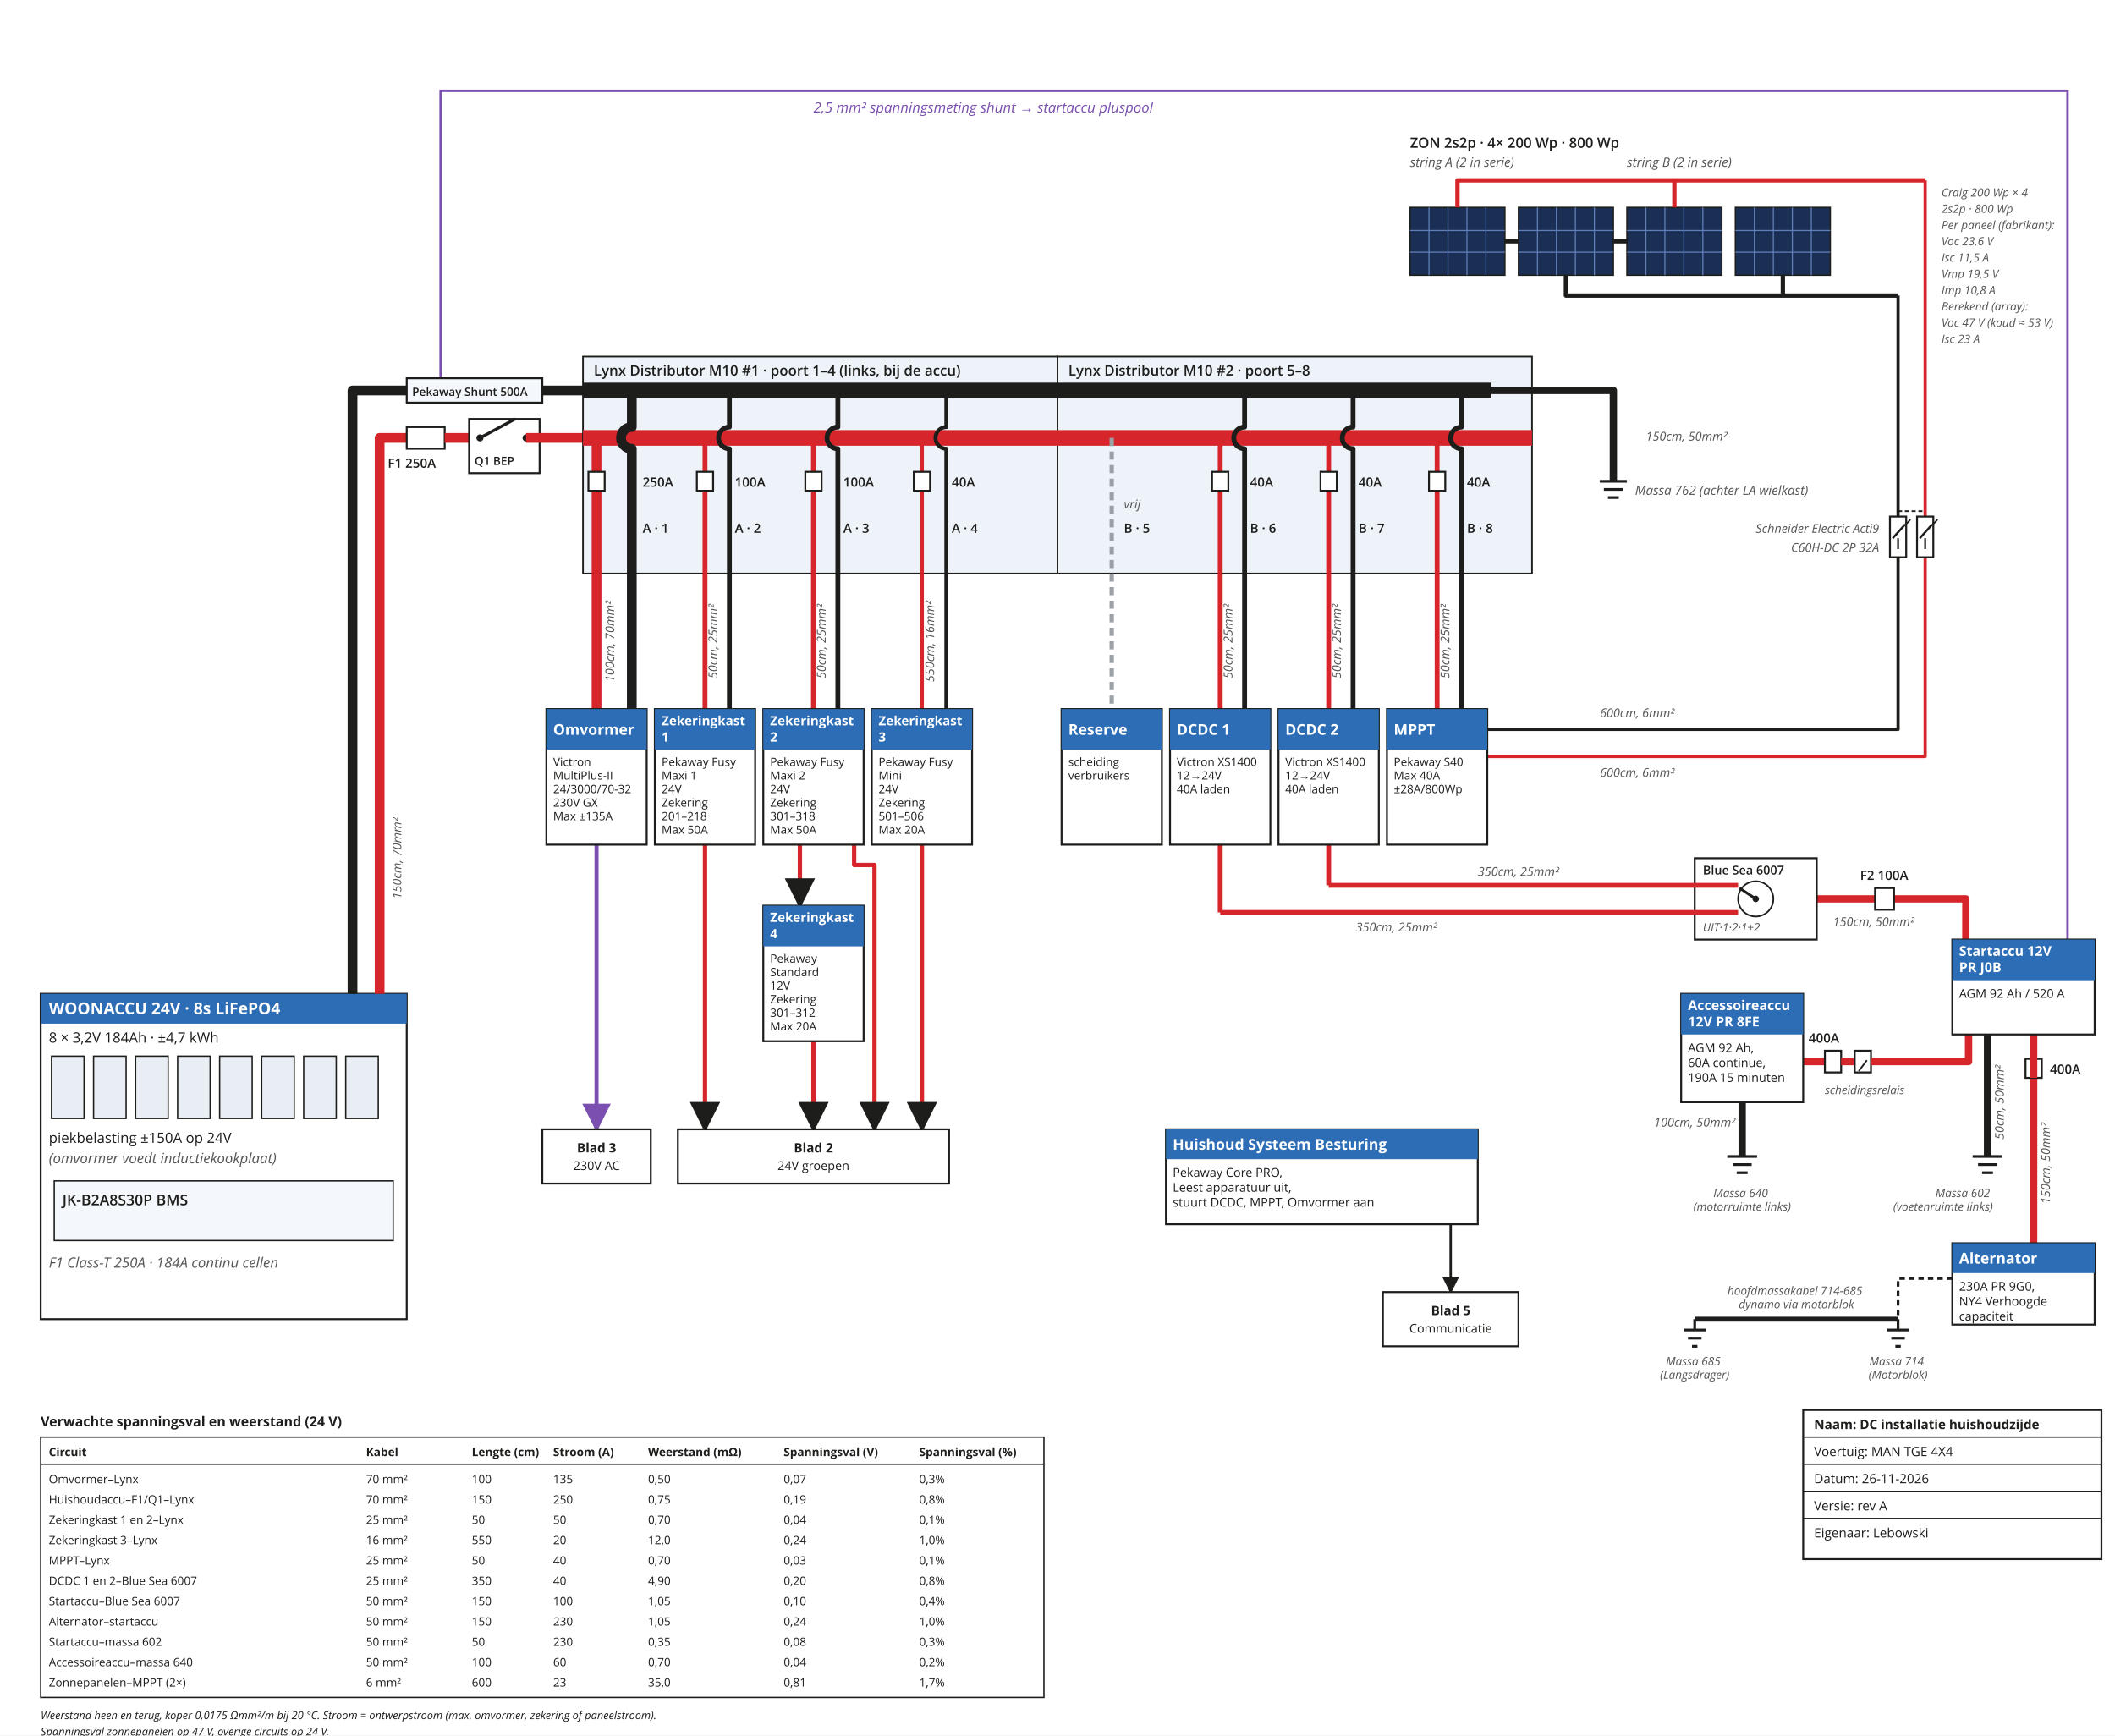
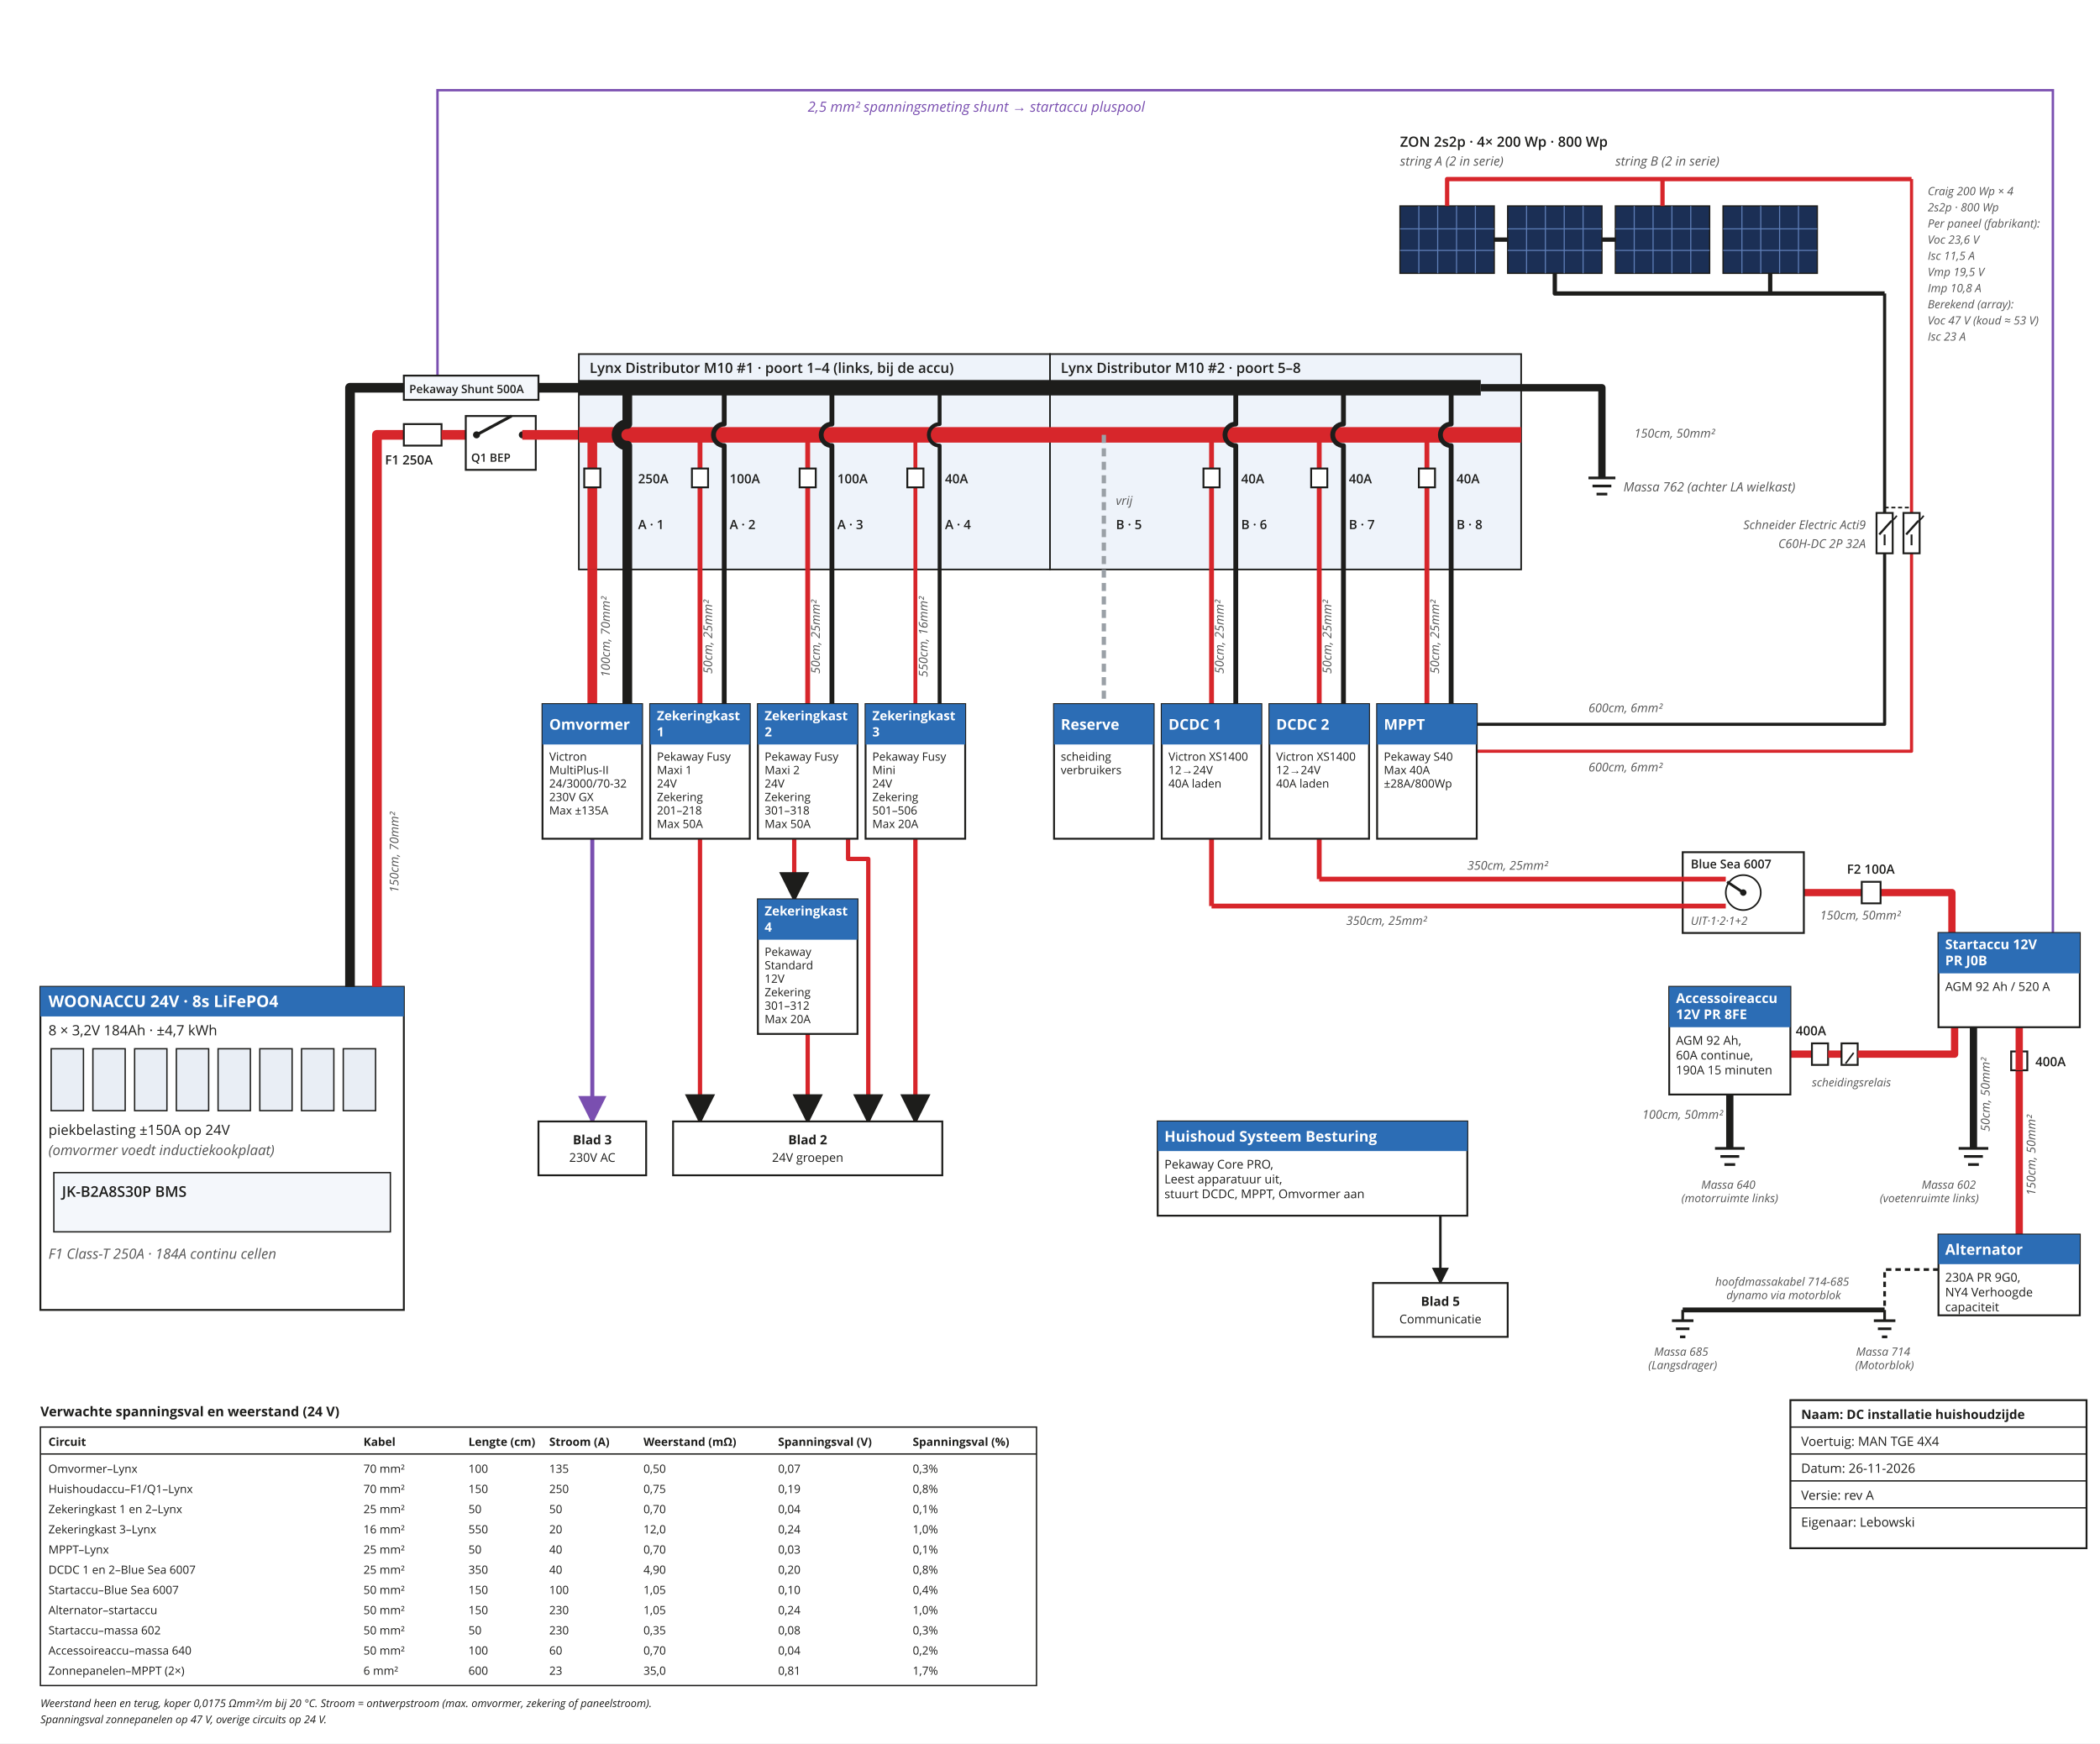
- <svg xmlns="http://www.w3.org/2000/svg" viewBox="0 0 1560 1280" role="img" aria-label="Blad 1 energie en laden: woonaccu links onder, Lynx A en B midden met poorten 1 tot 8, zon 2s2p rechtsboven, 12V voertuigdelen rechts.">
+ <svg xmlns="http://www.w3.org/2000/svg" viewBox="0 0 1560 1295" role="img" aria-label="Blad 1 energie en laden: woonaccu links onder, Lynx A en B midden met poorten 1 tot 8, zon 2s2p rechtsboven, 12V voertuigdelen rechts.">
  <rect width="100%" height="100%" fill="#fff" />
  <defs>
    <style>.p{stroke:#d7262b;stroke-width:3.2;fill:none;stroke-linejoin:round}
.n{stroke:#1d1d1b;stroke-width:3.2;fill:none;stroke-linejoin:round}
.ac{stroke:#7a4fb0;stroke-width:3;fill:none}
.box{fill:#fff;stroke:#1d1d1b;stroke-width:1.4}
.hd{fill:#2c6db5}
.ht{fill:#fff;font:700 12px 'Open Sans',Arial,sans-serif}
.bt{fill:#1d1d1b;font:400 11px 'Open Sans',Arial,sans-serif}
.lb{fill:#1d1d1b;font:600 11px 'Open Sans',Arial,sans-serif}
.cb{fill:#555;font:italic 400 10.5px 'Open Sans',Arial,sans-serif}
.fz{fill:#fff;stroke:#1d1d1b;stroke-width:1.4}
.fr{fill:#eef3fa;stroke:#1d1d1b;stroke-width:1.2}
.pv{fill:#1b2f55;stroke:#1d1d1b}
</style>
    <marker id="ar" viewBox="0 0 10 10" refX="9" refY="5" markerWidth="7" markerHeight="7" orient="auto-start-reverse">
      <path d="M0 0L10 5L0 10z" fill="#1d1d1b" />
    </marker>
    <marker id="arp" viewBox="0 0 10 10" refX="9" refY="5" markerWidth="7" markerHeight="7" orient="auto-start-reverse">
      <path d="M0 0L10 5L0 10z" fill="#7a4fb0" />
    </marker>
    <g id="pvp">
      <rect width="70" height="50" class="pv" />
      <path d="M0 17H70M0 33H70M14 0V50M28 0V50M42 0V50M56 0V50" stroke="#5f7fb8" stroke-width=".8" />
    </g>
  </defs>
  <g transform="translate(0,93)">
    <use href="#pvp" x="1040" y="60" />
    <use href="#pvp" x="1120" y="60" />
    <use href="#pvp" x="1200" y="60" />
    <use href="#pvp" x="1280" y="60" />
    <path d="M1110 85H1120" class="n" />
    <path d="M1190 85H1200" class="n" />
    <path d="M1075 60V40H1420" class="p" />
    <path d="M1155 110V125H1400" class="n" />
    <path d="M1235 60V40" class="p" />
    <path d="M1315 110V125" class="n" />
    <text x="1432" y="52" class="cb" style="font-size:8.5px">Craig 200 Wp × 4</text>
    <text x="1432" y="64" class="cb" style="font-size:8.5px">2s2p · 800 Wp</text>
    <text x="1432" y="76" class="cb" style="font-size:8.5px">Per paneel (fabrikant):</text>
    <text x="1432" y="88" class="cb" style="font-size:8.5px">Voc 23,6 V</text>
    <text x="1432" y="100" class="cb" style="font-size:8.5px">Isc 11,5 A</text>
    <text x="1432" y="112" class="cb" style="font-size:8.5px">Vmp 19,5 V</text>
    <text x="1432" y="124" class="cb" style="font-size:8.5px">Imp 10,8 A</text>
    <text x="1432" y="136" class="cb" style="font-size:8.5px">Berekend (array):</text>
    <text x="1432" y="148" class="cb" style="font-size:8.5px">Voc 47 V (koud ≈ 53 V)</text>
    <text x="1432" y="160" class="cb" style="font-size:8.5px">Isc 23 A</text>
    <text x="1040" y="30" class="cb" style="font-size:9.5px">string A (2 in serie)</text>
    <text x="1200" y="30" class="cb" style="font-size:9.5px">string B (2 in serie)</text>
    <text x="1040" y="16" class="lb" style="font-size:10.5px">ZON 2s2p · 4× 200 Wp · 800 Wp</text>
    <path d="M1420 40V465H1097" class="p" style="stroke-width:2.34" />
    <text x="1180" y="480" class="cb" style="font-size:9px">600cm, 6mm²</text>
    <path d="M1400 125V445H1097" class="n" style="stroke-width:2.34" />
    <text x="1180" y="436" class="cb" style="font-size:9px">600cm, 6mm²</text>
    <path d="M1400 284H1420" stroke="#1d1d1b" stroke-width="1.2" stroke-dasharray="3 2" />
    <rect x="1394" y="288" width="12" height="30" fill="#fff" stroke="#1d1d1b" stroke-width="1.4" />
    <path d="M1400 312V304" stroke="#1d1d1b" stroke-width="1.4" />
    <path d="M1396 304L1405 294" stroke="#1d1d1b" stroke-width="1.6" />
    <path d="M1405 294Q1408 292 1409 290" stroke="#1d1d1b" stroke-width="1.2" fill="none" />
    <rect x="1414" y="288" width="12" height="30" fill="#fff" stroke="#1d1d1b" stroke-width="1.4" />
    <path d="M1420 312V304" stroke="#1d1d1b" stroke-width="1.4" />
    <path d="M1416 304L1425 294" stroke="#1d1d1b" stroke-width="1.6" />
    <path d="M1425 294Q1428 292 1429 290" stroke="#1d1d1b" stroke-width="1.2" fill="none" />
    <path d="M1070 810V860" stroke="#1d1d1b" stroke-width="1.8" marker-end="url(#ar)" />
    <rect x="1020" y="860" width="100" height="40" class="box" />
    <text x="1070" y="877" text-anchor="middle" class="ht" style="font-size:9.5px;fill:#1d1d1b">Blad 5</text>
    <text x="1070" y="890" text-anchor="middle" class="bt" style="font-size:9px">Communicatie</text>
    <text x="1386" y="300" class="cb" style="font-size:9px" text-anchor="end">Schneider Electric Acti9</text>
    <text x="1386" y="314" class="cb" style="font-size:9px" text-anchor="end">C60H-DC 2P 32A</text>
    <path d="M325 187V-26H1525V600" stroke="#7a4fb0" stroke-width="1.8" fill="none" />
    <text x="600" y="-10" class="cb" style="fill:#7a4fb0">2,5 mm² spanningsmeting shunt → startaccu pluspool</text>
    <rect x="30" y="640" width="270" height="240" class="box" />
    <rect x="30" y="640" width="270" height="22" class="hd" />
    <text x="36" y="655" class="ht">WOONACCU 24V · 8s LiFePO4</text>
    <text x="36" y="676" class="bt" style="font-size:10.5px">8 × 3,2V 184Ah · ±4,7 kWh</text>
    <rect x="38" y="686" width="24" height="46" fill="#e9eef5" stroke="#1d1d1b" />
    <rect x="69" y="686" width="24" height="46" fill="#e9eef5" stroke="#1d1d1b" />
    <rect x="100" y="686" width="24" height="46" fill="#e9eef5" stroke="#1d1d1b" />
    <rect x="131" y="686" width="24" height="46" fill="#e9eef5" stroke="#1d1d1b" />
    <rect x="162" y="686" width="24" height="46" fill="#e9eef5" stroke="#1d1d1b" />
    <rect x="193" y="686" width="24" height="46" fill="#e9eef5" stroke="#1d1d1b" />
    <rect x="224" y="686" width="24" height="46" fill="#e9eef5" stroke="#1d1d1b" />
    <rect x="255" y="686" width="24" height="46" fill="#e9eef5" stroke="#1d1d1b" />
    <text x="36" y="750" class="bt" style="font-size:10.5px">piekbelasting ±150A op 24V</text>
    <text x="36" y="765" class="cb">(omvormer voedt inductiekookplaat)</text>
    <rect x="40" y="778" width="250" height="44" fill="#f4f7fb" stroke="#1d1d1b" />
    <text x="46" y="796" class="lb">JK-B2A8S30P BMS</text>
    <text x="36" y="842" class="cb">F1 Class-T 250A · 184A continu cellen</text>
    <path d="M260 640V195H300" class="n" style="stroke-width:7.2" />
    <path d="M280 640V230H300" class="p" style="stroke-width:7.2" />
    <text transform="translate(296,540) rotate(-90)" text-anchor="middle" class="cb" style="font-size:9px">150cm, 70mm²</text>
    <path d="M400 195H430" class="n" style="stroke-width:7.2" />
    <rect x="300" y="186" width="100" height="18" class="box" style="fill:#f4f7fb" />
    <text x="304" y="199" class="lb" style="font-size:8.5px">Pekaway Shunt 500A</text>
    <rect x="300" y="222" width="28" height="16" class="fz" />
    <text x="286" y="252" class="lb" style="font-size:9.5px">F1 250A</text>
    <path d="M328 230H346" class="p" style="stroke-width:7.2" />
    <rect x="346" y="216" width="52" height="40" fill="none" stroke="#1d1d1b" stroke-width="1.4" />
    <circle cx="354" cy="230" r="2.6" fill="#1d1d1b" />
    <circle cx="388" cy="230" r="2.6" fill="#1d1d1b" />
    <path d="M354 230L380 216" stroke="#1d1d1b" stroke-width="2.2" />
    <path d="M388 230H430" class="p" style="stroke-width:7.2" />
    <text x="350" y="250" class="lb" style="font-size:8.5px">Q1 BEP</text>
    <rect x="430" y="170" width="350" height="160" class="fr" />
    <text x="438" y="184" class="lb" style="font-size:10.5px">Lynx Distributor M10 #1 · poort 1–4 (links, bij de accu)</text>
    <rect x="780" y="170" width="350" height="160" class="fr" />
    <text x="788" y="184" class="lb" style="font-size:10.5px">Lynx Distributor M10 #2 · poort 5–8</text>
    <path d="M430 195H1100" class="n" style="stroke-width:11.5" />
    <path d="M430 230H1130" class="p" style="stroke-width:11.5" />
    <path d="M1100 195H1190V262" class="n" style="stroke-width:5.4" />
    <text x="1214" y="232" class="cb" style="font-size:9px">150cm, 50mm²</text>
    <path d="M1180 262H1200M1183 268H1197M1186 274H1194" stroke="#1d1d1b" stroke-width="2" />
    <text x="1206" y="272" class="cb" style="font-size:9.5px">Massa 762 (achter LA wielkast)</text>
    <path d="M466 430V238a8 8 0 0 1 0-16V195" class="n" style="stroke-width:7.2" />
    <path d="M538 430V238a8 8 0 0 1 0-16V195" class="n" style="stroke-width:3.6" />
    <path d="M618 430V238a8 8 0 0 1 0-16V195" class="n" style="stroke-width:3.6" />
    <path d="M698 430V238a8 8 0 0 1 0-16V195" class="n" style="stroke-width:2.88" />
    <path d="M918 430V238a8 8 0 0 1 0-16V195" class="n" style="stroke-width:3.6" />
    <path d="M998 430V238a8 8 0 0 1 0-16V195" class="n" style="stroke-width:3.6" />
    <path d="M1078 430V238a8 8 0 0 1 0-16V195" class="n" style="stroke-width:3.6" />
    <path d="M440 230V330" class="p" style="stroke-width:7.2" />
    <rect x="434" y="255" width="12" height="14" class="fz" />
    <text x="474" y="266" class="lb" style="font-size:9.5px">250A</text>
    <text x="474" y="300" class="lb" style="font-size:9.5px">A · 1</text>
    <path d="M440 330V430" class="p" style="stroke-width:7.2" />
    <path d="M520 230V330" class="p" style="stroke-width:3.6" />
    <rect x="514" y="255" width="12" height="14" class="fz" />
    <text x="542" y="266" class="lb" style="font-size:9.5px">100A</text>
    <text x="542" y="300" class="lb" style="font-size:9.5px">A · 2</text>
    <path d="M520 330V430" class="p" style="stroke-width:3.6" />
    <path d="M600 230V330" class="p" style="stroke-width:3.6" />
    <rect x="594" y="255" width="12" height="14" class="fz" />
    <text x="622" y="266" class="lb" style="font-size:9.5px">100A</text>
    <text x="622" y="300" class="lb" style="font-size:9.5px">A · 3</text>
    <path d="M600 330V430" class="p" style="stroke-width:3.6" />
    <path d="M680 230V330" class="p" style="stroke-width:2.88" />
    <rect x="674" y="255" width="12" height="14" class="fz" />
    <text x="702" y="266" class="lb" style="font-size:9.5px">40A</text>
    <text x="702" y="300" class="lb" style="font-size:9.5px">A · 4</text>
    <path d="M680 330V430" class="p" style="stroke-width:2.88" />
    <path d="M820 230V330" class="p" style="stroke:#9aa0a6;stroke-dasharray:6 4" />
    <text x="829" y="282" class="cb" style="font-size:9px">vrij</text>
    <text x="829" y="300" class="lb" style="font-size:9.5px">B · 5</text>
    <path d="M820 330V430" class="p" style="stroke:#9aa0a6;stroke-dasharray:6 4" />
    <path d="M900 230V330" class="p" style="stroke-width:3.6" />
    <rect x="894" y="255" width="12" height="14" class="fz" />
    <text x="922" y="266" class="lb" style="font-size:9.5px">40A</text>
    <text x="922" y="300" class="lb" style="font-size:9.5px">B · 6</text>
    <path d="M900 330V430" class="p" style="stroke-width:3.6" />
    <path d="M980 230V330" class="p" style="stroke-width:3.6" />
    <rect x="974" y="255" width="12" height="14" class="fz" />
    <text x="1002" y="266" class="lb" style="font-size:9.5px">40A</text>
    <text x="1002" y="300" class="lb" style="font-size:9.5px">B · 7</text>
    <path d="M980 330V430" class="p" style="stroke-width:3.6" />
    <path d="M1060 230V330" class="p" style="stroke-width:3.6" />
    <rect x="1054" y="255" width="12" height="14" class="fz" />
    <text x="1082" y="266" class="lb" style="font-size:9.5px">40A</text>
    <text x="1082" y="300" class="lb" style="font-size:9.5px">B · 8</text>
    <path d="M1060 330V430" class="p" style="stroke-width:3.6" />
    <path d="M440 530V740" class="ac" marker-end="url(#arp)" />
    <path d="M520 530V740" class="p" marker-end="url(#ar)" />
    <path d="M630 530V545H645V740" class="p" marker-end="url(#ar)" />
    <path d="M590 530V575" class="p" marker-end="url(#ar)" />
    <path d="M600 675V740" class="p" marker-end="url(#ar)" />
    <path d="M680 530V740" class="p" marker-end="url(#ar)" />
    <path d="M1450 600V570H1340" class="p" style="stroke-width:5.4" />
    <rect x="1383" y="562" width="14" height="16" class="fz" />
    <text x="1372" y="556" class="lb" style="font-size:9.5px">F2 100A</text>
    <text x="1352" y="590" class="cb" style="font-size:9px">150cm, 50mm²</text>
    <rect x="1250" y="540" width="90" height="60" class="box" />
    <circle cx="1295" cy="570" r="13" fill="#fff" stroke="#1d1d1b" stroke-width="1.2" />
    <circle cx="1295" cy="570" r="2.4" fill="#1d1d1b" />
    <path d="M1295 570L1283 562" stroke="#1d1d1b" stroke-width="2" />
    <text x="1256" y="552" class="lb" style="font-size:9px">Blue Sea 6007</text>
    <text x="1256" y="594" class="cb" style="font-size:8.5px">UIT·1·2·1+2</text>
    <path d="M1250 560H1282" class="p" style="stroke-width:3.6" />
    <path d="M1250 580H1282" class="p" style="stroke-width:3.6" />
    <path d="M980 560V530" class="p" style="stroke-width:3.6" />
    <path d="M980 560H1250" class="p" style="stroke-width:3.6" />
    <path d="M900 580V530" class="p" style="stroke-width:3.6" />
    <path d="M900 580H1250" class="p" style="stroke-width:3.6" />
    <text x="1090" y="553" class="cb" style="font-size:9px">350cm, 25mm²</text>
    <text x="1000" y="594" class="cb" style="font-size:9px">350cm, 25mm²</text>
    <path d="M1330 690H1346" class="p" style="stroke-width:5.4" />
    <rect x="1346" y="682" width="12" height="16" class="fz" />
    <text x="1334" y="676" class="lb" style="font-size:9.5px">400A</text>
    <path d="M1358 690H1368" class="p" style="stroke-width:5.4" />
    <rect x="1368" y="682" width="12" height="16" class="fz" />
    <path d="M1371 697L1377 689" stroke="#1d1d1b" stroke-width="1.2" />
    <text x="1346" y="714" class="cb" style="font-size:8.5px">scheidingsrelais</text>
    <path d="M1380 690H1452V670" class="p" style="stroke-width:5.4" />
    <path d="M1466 670V760" class="n" style="stroke-width:5.4" />
    <path d="M1455 760H1477M1459 766H1473M1462 772H1470" stroke="#1d1d1b" stroke-width="2" />
    <text x="1470" y="790" text-anchor="end" class="cb" style="font-size:8.5px">
      <tspan x="1470" dy="0">Massa 602</tspan>
      <tspan x="1470" dy="10">(voetenruimte links)</tspan>
    </text>
    <path d="M1440 850H1400V880" stroke="#1d1d1b" stroke-width="2" stroke-dasharray="4 3" fill="none" />
    <path d="M1400 880H1250" class="n" style="stroke-width:3.6" />
    <text x="1325" y="862" text-anchor="middle" class="cb" style="font-size:8.5px">
      <tspan x="1325" dy="0">hoofdmassakabel 714-685</tspan>
      <tspan x="1325" dy="10">dynamo via motorblok</tspan>
    </text>
    <path d="M1400 880V888M1392 888H1408M1395 894H1405M1398 900H1402" stroke="#1d1d1b" stroke-width="2" />
    <text x="1400" y="914" text-anchor="middle" class="cb" style="font-size:8.5px">
      <tspan x="1400" dy="0">Massa 714</tspan>
      <tspan x="1400" dy="10">(Motorblok)</tspan>
    </text>
    <path d="M1250 880V888M1242 888H1258M1245 894H1255M1248 900H1252" stroke="#1d1d1b" stroke-width="2" />
    <text x="1250" y="914" text-anchor="middle" class="cb" style="font-size:8.5px">
      <tspan x="1250" dy="0">Massa 685</tspan>
      <tspan x="1250" dy="10">(Langsdrager)</tspan>
    </text>
    <path d="M1285 720V760" class="n" style="stroke-width:5.4" />
    <path d="M1274 760H1296M1278 766H1292M1281 772H1289" stroke="#1d1d1b" stroke-width="2" />
    <text x="1280" y="738" text-anchor="end" class="cb" style="font-size:9px">100cm, 50mm²</text>
    <text x="1285" y="790" text-anchor="middle" class="cb" style="font-size:8.5px">
      <tspan x="1285" dy="0">Massa 640</tspan>
      <tspan x="1285" dy="10">(motorruimte links)</tspan>
    </text>
    <path d="M1500 824V688" class="p" style="stroke-width:5.4" />
    <rect x="1494" y="688" width="12" height="14" class="fz" />
    <path d="M1500 702V670" class="p" style="stroke-width:5.4" />
    <text x="1512" y="699" class="lb" style="font-size:9.5px">400A</text>
    <text transform="translate(1478,720) rotate(-90)" text-anchor="middle" class="cb" style="font-size:9px">50cm, 50mm²</text>
    <text transform="translate(1512,765) rotate(-90)" text-anchor="middle" class="cb" style="font-size:9px">150cm, 50mm²</text>
    <g transform="translate(30,987)">
      <text x="0" y="12" class="bt" style="font-size:9.5px;font-weight:700;fill:#1d1d1b">Legenda:</text>
      <g transform="translate(70,0)">
        <path d="M0 8H36" class="p" />
        <text x="44" y="12" class="bt">+ 24V / 12V</text>
        <path d="M140 8H176" class="n" />
        <text x="184" y="12" class="bt">− min</text>
        <path d="M260 8H296" class="ac" />
        <text x="304" y="12" class="bt">230V AC</text>
        <path d="M360 8H396" stroke="#7a4fb0" stroke-width="1.8" />
        <text x="404" y="12" class="bt">meting 2,5 mm²</text>
        <rect x="520" y="1" width="30" height="14" class="fz" />
        <text x="558" y="12" class="bt">zekering</text>
      </g>
    </g>
    <rect x="403" y="430" width="74" height="100" class="box" />
    <rect x="403" y="430" width="74" height="30" class="hd" />
    <text x="408" y="449" class="ht" style="font-size:11px">Omvormer</text>
    <text x="408" y="472" class="bt" style="font-size:8.5px">Victron</text>
    <text x="408" y="482" class="bt" style="font-size:8.5px">MultiPlus-II</text>
    <text x="408" y="492" class="bt" style="font-size:8.5px">24/3000/70-32</text>
    <text x="408" y="502" class="bt" style="font-size:8.5px">230V GX</text>
    <text x="408" y="512" class="bt" style="font-size:8.5px">Max ±135A</text>
    <rect x="483" y="430" width="74" height="100" class="box" />
    <rect x="483" y="430" width="74" height="30" class="hd" />
    <text x="488" y="442" class="ht" style="font-size:9.5px">Zekeringkast</text>
    <text x="488" y="454" class="ht" style="font-size:9.5px">1</text>
    <text x="488" y="472" class="bt" style="font-size:8.5px">Pekaway Fusy</text>
    <text x="488" y="482" class="bt" style="font-size:8.5px">Maxi 1</text>
    <text x="488" y="492" class="bt" style="font-size:8.5px">24V</text>
    <text x="488" y="502" class="bt" style="font-size:8.5px">Zekering</text>
    <text x="488" y="512" class="bt" style="font-size:8.5px">201–218</text>
    <text x="488" y="522" class="bt" style="font-size:8.5px">Max 50A</text>
    <rect x="563" y="430" width="74" height="100" class="box" />
    <rect x="563" y="430" width="74" height="30" class="hd" />
    <text x="568" y="442" class="ht" style="font-size:9.5px">Zekeringkast</text>
    <text x="568" y="454" class="ht" style="font-size:9.5px">2</text>
    <text x="568" y="472" class="bt" style="font-size:8.5px">Pekaway Fusy</text>
    <text x="568" y="482" class="bt" style="font-size:8.5px">Maxi 2</text>
    <text x="568" y="492" class="bt" style="font-size:8.5px">24V</text>
    <text x="568" y="502" class="bt" style="font-size:8.5px">Zekering</text>
    <text x="568" y="512" class="bt" style="font-size:8.5px">301–318</text>
    <text x="568" y="522" class="bt" style="font-size:8.5px">Max 50A</text>
    <rect x="563" y="575" width="74" height="100" class="box" />
    <rect x="563" y="575" width="74" height="30" class="hd" />
    <text x="568" y="587" class="ht" style="font-size:9.5px">Zekeringkast</text>
    <text x="568" y="599" class="ht" style="font-size:9.5px">4</text>
    <text x="568" y="617" class="bt" style="font-size:8.5px">Pekaway</text>
    <text x="568" y="627" class="bt" style="font-size:8.5px">Standard</text>
    <text x="568" y="637" class="bt" style="font-size:8.5px">12V</text>
    <text x="568" y="647" class="bt" style="font-size:8.5px">Zekering</text>
    <text x="568" y="657" class="bt" style="font-size:8.5px">301–312</text>
    <text x="568" y="667" class="bt" style="font-size:8.5px">Max 20A</text>
    <rect x="643" y="430" width="74" height="100" class="box" />
    <rect x="643" y="430" width="74" height="30" class="hd" />
    <text x="648" y="442" class="ht" style="font-size:9.5px">Zekeringkast</text>
    <text x="648" y="454" class="ht" style="font-size:9.5px">3</text>
    <text x="648" y="472" class="bt" style="font-size:8.5px">Pekaway Fusy</text>
    <text x="648" y="482" class="bt" style="font-size:8.5px">Mini</text>
    <text x="648" y="492" class="bt" style="font-size:8.5px">24V</text>
    <text x="648" y="502" class="bt" style="font-size:8.5px">Zekering</text>
    <text x="648" y="512" class="bt" style="font-size:8.5px">501–506</text>
    <text x="648" y="522" class="bt" style="font-size:8.5px">Max 20A</text>
    <rect x="783" y="430" width="74" height="100" class="box" />
    <rect x="783" y="430" width="74" height="30" class="hd" />
    <text x="788" y="449" class="ht" style="font-size:11px">Reserve</text>
    <text x="788" y="472" class="bt" style="font-size:8.5px">scheiding</text>
    <text x="788" y="482" class="bt" style="font-size:8.5px">verbruikers</text>
    <rect x="863" y="430" width="74" height="100" class="box" />
    <rect x="863" y="430" width="74" height="30" class="hd" />
    <text x="868" y="449" class="ht" style="font-size:11px">DCDC 1</text>
    <text x="868" y="472" class="bt" style="font-size:8.5px">Victron XS1400</text>
    <text x="868" y="482" class="bt" style="font-size:8.5px">12→24V</text>
    <text x="868" y="492" class="bt" style="font-size:8.5px">40A laden</text>
    <rect x="943" y="430" width="74" height="100" class="box" />
    <rect x="943" y="430" width="74" height="30" class="hd" />
    <text x="948" y="449" class="ht" style="font-size:11px">DCDC 2</text>
    <text x="948" y="472" class="bt" style="font-size:8.5px">Victron XS1400</text>
    <text x="948" y="482" class="bt" style="font-size:8.5px">12→24V</text>
    <text x="948" y="492" class="bt" style="font-size:8.5px">40A laden</text>
    <rect x="1023" y="430" width="74" height="100" class="box" />
    <rect x="1023" y="430" width="74" height="30" class="hd" />
    <text x="1028" y="449" class="ht" style="font-size:11px">MPPT</text>
    <text x="1028" y="472" class="bt" style="font-size:8.5px">Pekaway S40</text>
    <text x="1028" y="482" class="bt" style="font-size:8.5px">Max 40A</text>
    <text x="1028" y="492" class="bt" style="font-size:8.5px">±28A/800Wp</text>
    <text transform="translate(453,380) rotate(-90)" text-anchor="middle" class="cb" style="font-size:9px">100cm, 70mm²</text>
    <text transform="translate(529,380) rotate(-90)" text-anchor="middle" class="cb" style="font-size:9px">50cm, 25mm²</text>
    <text transform="translate(609,380) rotate(-90)" text-anchor="middle" class="cb" style="font-size:9px">50cm, 25mm²</text>
    <text transform="translate(689,380) rotate(-90)" text-anchor="middle" class="cb" style="font-size:9px">550cm, 16mm²</text>
    <text transform="translate(909,380) rotate(-90)" text-anchor="middle" class="cb" style="font-size:9px">50cm, 25mm²</text>
    <text transform="translate(989,380) rotate(-90)" text-anchor="middle" class="cb" style="font-size:9px">50cm, 25mm²</text>
    <text transform="translate(1069,380) rotate(-90)" text-anchor="middle" class="cb" style="font-size:9px">50cm, 25mm²</text>
    <rect x="400" y="740" width="80" height="40" class="box" />
    <text x="440" y="757" text-anchor="middle" class="ht" style="font-size:9.5px;fill:#1d1d1b">Blad 3</text>
    <text x="440" y="770" text-anchor="middle" class="bt" style="font-size:9px">230V AC</text>
    <rect x="500" y="740" width="200" height="40" class="box" />
    <text x="600" y="757" text-anchor="middle" class="ht" style="font-size:9.5px;fill:#1d1d1b">Blad 2</text>
    <text x="600" y="770" text-anchor="middle" class="bt" style="font-size:9px">24V groepen</text>
    <rect x="1440" y="600" width="105" height="70" class="box" />
    <rect x="1440" y="600" width="105" height="30" class="hd" />
    <text x="1445" y="612" class="ht" style="font-size:10px">Startaccu 12V</text>
    <text x="1445" y="624" class="ht" style="font-size:10px">PR J0B</text>
    <text x="1445" y="643" class="bt" style="font-size:9px">AGM 92 Ah / 520 A</text>
    <rect x="1240" y="640" width="90" height="80" class="box" />
    <rect x="1240" y="640" width="90" height="30" class="hd" />
    <text x="1245" y="652" class="ht" style="font-size:10px">Accessoireaccu</text>
    <text x="1245" y="664" class="ht" style="font-size:10px">12V PR 8FE</text>
    <text x="1245" y="683" class="bt" style="font-size:9px">AGM 92 Ah,</text>
    <text x="1245" y="694" class="bt" style="font-size:9px">60A continue,</text>
    <text x="1245" y="705" class="bt" style="font-size:9px">190A 15 minuten</text>
    <rect x="1440" y="824" width="105" height="60" class="box" />
    <rect x="1440" y="824" width="105" height="22" class="hd" />
    <text x="1445" y="839" class="ht" style="font-size:11px">Alternator</text>
    <text x="1445" y="859" class="bt" style="font-size:9px">230A PR 9G0,</text>
    <text x="1445" y="870" class="bt" style="font-size:9px">NY4 Verhoogde</text>
    <text x="1445" y="881" class="bt" style="font-size:9px">capaciteit</text>
    <rect x="860" y="740" width="230" height="70" class="box" />
    <rect x="860" y="740" width="230" height="22" class="hd" />
    <text x="865" y="755" class="ht" style="font-size:11px">Huishoud Systeem Besturing</text>
    <text x="865" y="775" class="bt" style="font-size:9px">Pekaway Core PRO,</text>
    <text x="865" y="786" class="bt" style="font-size:9px">Leest apparatuur uit,</text>
    <text x="865" y="797" class="bt" style="font-size:9px">stuurt DCDC, MPPT, Omvormer aan</text>
  </g>
  <g font-family="Open Sans,Arial,sans-serif">
    <rect x="1330" y="1040" width="220" height="110" fill="#fff" stroke="#1d1d1b" stroke-width="1.4" />
    <path d="M1330 1060H1550M1330 1080H1550M1330 1100H1550M1330 1120H1550" stroke="#1d1d1b" stroke-width="1" />
    <text x="1338" y="1054" font-size="9.5" font-weight="700" fill="#1d1d1b">Naam: DC installatie huishoudzijde</text>
    <text x="1338" y="1074" font-size="9.5" fill="#1d1d1b">Voertuig: MAN TGE 4X4</text>
    <text x="1338" y="1094" font-size="9.5" fill="#1d1d1b">Datum: 26-11-2026</text>
    <text x="1338" y="1114" font-size="9.5" fill="#1d1d1b">Versie: rev A</text>
    <text x="1338" y="1134" font-size="9.5" fill="#1d1d1b">Eigenaar: Lebowski</text>
  </g>
  <g transform="translate(30,1040)" font-family="Open Sans,Arial,sans-serif">
    <text x="0" y="12" style="font-size:10px;font-weight:700;fill:#1d1d1b">Verwachte spanningsval en weerstand (24 V)</text>
    <rect x="0" y="20" width="740" height="192" fill="#fff" stroke="#1d1d1b" stroke-width="1" />
    <path d="M0 40H740" stroke="#1d1d1b" stroke-width="1" />
    <text x="6" y="34" style="font-size:8.5px;font-weight:700;fill:#1d1d1b">Circuit</text>
    <text x="240" y="34" style="font-size:8.5px;font-weight:700;fill:#1d1d1b">Kabel</text>
    <text x="318" y="34" style="font-size:8.5px;font-weight:700;fill:#1d1d1b">Lengte (cm)</text>
    <text x="378" y="34" style="font-size:8.5px;font-weight:700;fill:#1d1d1b">Stroom (A)</text>
    <text x="448" y="34" style="font-size:8.5px;font-weight:700;fill:#1d1d1b">Weerstand (mΩ)</text>
    <text x="548" y="34" style="font-size:8.5px;font-weight:700;fill:#1d1d1b">Spanningsval (V)</text>
    <text x="648" y="34" style="font-size:8.5px;font-weight:700;fill:#1d1d1b">Spanningsval (%)</text>
    <text x="6" y="54" style="font-size:8.5px;fill:#1d1d1b">Omvormer–Lynx</text>
    <text x="240" y="54" style="font-size:8.5px;fill:#1d1d1b">70 mm²</text>
    <text x="318" y="54" style="font-size:8.5px;fill:#1d1d1b">100</text>
    <text x="378" y="54" style="font-size:8.5px;fill:#1d1d1b">135</text>
    <text x="448" y="54" style="font-size:8.5px;fill:#1d1d1b">0,50</text>
    <text x="548" y="54" style="font-size:8.5px;fill:#1d1d1b">0,07</text>
    <text x="648" y="54" style="font-size:8.5px;fill:#1d1d1b">0,3%</text>
    <text x="6" y="69" style="font-size:8.5px;fill:#1d1d1b">Huishoudaccu–F1/Q1–Lynx</text>
    <text x="240" y="69" style="font-size:8.5px;fill:#1d1d1b">70 mm²</text>
    <text x="318" y="69" style="font-size:8.5px;fill:#1d1d1b">150</text>
    <text x="378" y="69" style="font-size:8.5px;fill:#1d1d1b">250</text>
    <text x="448" y="69" style="font-size:8.5px;fill:#1d1d1b">0,75</text>
    <text x="548" y="69" style="font-size:8.5px;fill:#1d1d1b">0,19</text>
    <text x="648" y="69" style="font-size:8.5px;fill:#1d1d1b">0,8%</text>
    <text x="6" y="84" style="font-size:8.5px;fill:#1d1d1b">Zekeringkast 1 en 2–Lynx</text>
    <text x="240" y="84" style="font-size:8.5px;fill:#1d1d1b">25 mm²</text>
    <text x="318" y="84" style="font-size:8.5px;fill:#1d1d1b">50</text>
    <text x="378" y="84" style="font-size:8.5px;fill:#1d1d1b">50</text>
    <text x="448" y="84" style="font-size:8.5px;fill:#1d1d1b">0,70</text>
    <text x="548" y="84" style="font-size:8.5px;fill:#1d1d1b">0,04</text>
    <text x="648" y="84" style="font-size:8.5px;fill:#1d1d1b">0,1%</text>
    <text x="6" y="99" style="font-size:8.5px;fill:#1d1d1b">Zekeringkast 3–Lynx</text>
    <text x="240" y="99" style="font-size:8.5px;fill:#1d1d1b">16 mm²</text>
    <text x="318" y="99" style="font-size:8.5px;fill:#1d1d1b">550</text>
    <text x="378" y="99" style="font-size:8.5px;fill:#1d1d1b">20</text>
    <text x="448" y="99" style="font-size:8.5px;fill:#1d1d1b">12,0</text>
    <text x="548" y="99" style="font-size:8.5px;fill:#1d1d1b">0,24</text>
    <text x="648" y="99" style="font-size:8.5px;fill:#1d1d1b">1,0%</text>
    <text x="6" y="114" style="font-size:8.5px;fill:#1d1d1b">MPPT–Lynx</text>
    <text x="240" y="114" style="font-size:8.5px;fill:#1d1d1b">25 mm²</text>
    <text x="318" y="114" style="font-size:8.5px;fill:#1d1d1b">50</text>
    <text x="378" y="114" style="font-size:8.5px;fill:#1d1d1b">40</text>
    <text x="448" y="114" style="font-size:8.5px;fill:#1d1d1b">0,70</text>
    <text x="548" y="114" style="font-size:8.5px;fill:#1d1d1b">0,03</text>
    <text x="648" y="114" style="font-size:8.5px;fill:#1d1d1b">0,1%</text>
    <text x="6" y="129" style="font-size:8.5px;fill:#1d1d1b">DCDC 1 en 2–Blue Sea 6007</text>
    <text x="240" y="129" style="font-size:8.5px;fill:#1d1d1b">25 mm²</text>
    <text x="318" y="129" style="font-size:8.5px;fill:#1d1d1b">350</text>
    <text x="378" y="129" style="font-size:8.5px;fill:#1d1d1b">40</text>
    <text x="448" y="129" style="font-size:8.5px;fill:#1d1d1b">4,90</text>
    <text x="548" y="129" style="font-size:8.5px;fill:#1d1d1b">0,20</text>
    <text x="648" y="129" style="font-size:8.5px;fill:#1d1d1b">0,8%</text>
    <text x="6" y="144" style="font-size:8.5px;fill:#1d1d1b">Startaccu–Blue Sea 6007</text>
    <text x="240" y="144" style="font-size:8.5px;fill:#1d1d1b">50 mm²</text>
    <text x="318" y="144" style="font-size:8.5px;fill:#1d1d1b">150</text>
    <text x="378" y="144" style="font-size:8.5px;fill:#1d1d1b">100</text>
    <text x="448" y="144" style="font-size:8.5px;fill:#1d1d1b">1,05</text>
    <text x="548" y="144" style="font-size:8.5px;fill:#1d1d1b">0,10</text>
    <text x="648" y="144" style="font-size:8.5px;fill:#1d1d1b">0,4%</text>
    <text x="6" y="159" style="font-size:8.5px;fill:#1d1d1b">Alternator–startaccu</text>
    <text x="240" y="159" style="font-size:8.5px;fill:#1d1d1b">50 mm²</text>
    <text x="318" y="159" style="font-size:8.5px;fill:#1d1d1b">150</text>
    <text x="378" y="159" style="font-size:8.5px;fill:#1d1d1b">230</text>
    <text x="448" y="159" style="font-size:8.5px;fill:#1d1d1b">1,05</text>
    <text x="548" y="159" style="font-size:8.5px;fill:#1d1d1b">0,24</text>
    <text x="648" y="159" style="font-size:8.5px;fill:#1d1d1b">1,0%</text>
    <text x="6" y="174" style="font-size:8.5px;fill:#1d1d1b">Startaccu–massa 602</text>
    <text x="240" y="174" style="font-size:8.5px;fill:#1d1d1b">50 mm²</text>
    <text x="318" y="174" style="font-size:8.5px;fill:#1d1d1b">50</text>
    <text x="378" y="174" style="font-size:8.5px;fill:#1d1d1b">230</text>
    <text x="448" y="174" style="font-size:8.5px;fill:#1d1d1b">0,35</text>
    <text x="548" y="174" style="font-size:8.5px;fill:#1d1d1b">0,08</text>
    <text x="648" y="174" style="font-size:8.5px;fill:#1d1d1b">0,3%</text>
    <text x="6" y="189" style="font-size:8.5px;fill:#1d1d1b">Accessoireaccu–massa 640</text>
    <text x="240" y="189" style="font-size:8.5px;fill:#1d1d1b">50 mm²</text>
    <text x="318" y="189" style="font-size:8.5px;fill:#1d1d1b">100</text>
    <text x="378" y="189" style="font-size:8.5px;fill:#1d1d1b">60</text>
    <text x="448" y="189" style="font-size:8.5px;fill:#1d1d1b">0,70</text>
    <text x="548" y="189" style="font-size:8.5px;fill:#1d1d1b">0,04</text>
    <text x="648" y="189" style="font-size:8.5px;fill:#1d1d1b">0,2%</text>
    <text x="6" y="204" style="font-size:8.5px;fill:#1d1d1b">Zonnepanelen–MPPT (2×)</text>
    <text x="240" y="204" style="font-size:8.5px;fill:#1d1d1b">6 mm²</text>
    <text x="318" y="204" style="font-size:8.5px;fill:#1d1d1b">600</text>
    <text x="378" y="204" style="font-size:8.5px;fill:#1d1d1b">23</text>
    <text x="448" y="204" style="font-size:8.5px;fill:#1d1d1b">35,0</text>
    <text x="548" y="204" style="font-size:8.5px;fill:#1d1d1b">0,81</text>
    <text x="648" y="204" style="font-size:8.5px;fill:#1d1d1b">1,7%</text>
    <text x="0" y="228" style="font-size:8px;font-style:italic;fill:#1d1d1b">Weerstand heen en terug, koper 0,0175 Ωmm²/m bij 20 °C. Stroom = ontwerpstroom (max. omvormer, zekering of paneelstroom).</text>
    <text x="0" y="240" style="font-size:8px;font-style:italic;fill:#1d1d1b">Spanningsval zonnepanelen op 47 V, overige circuits op 24 V.</text>
  </g>
</svg>
